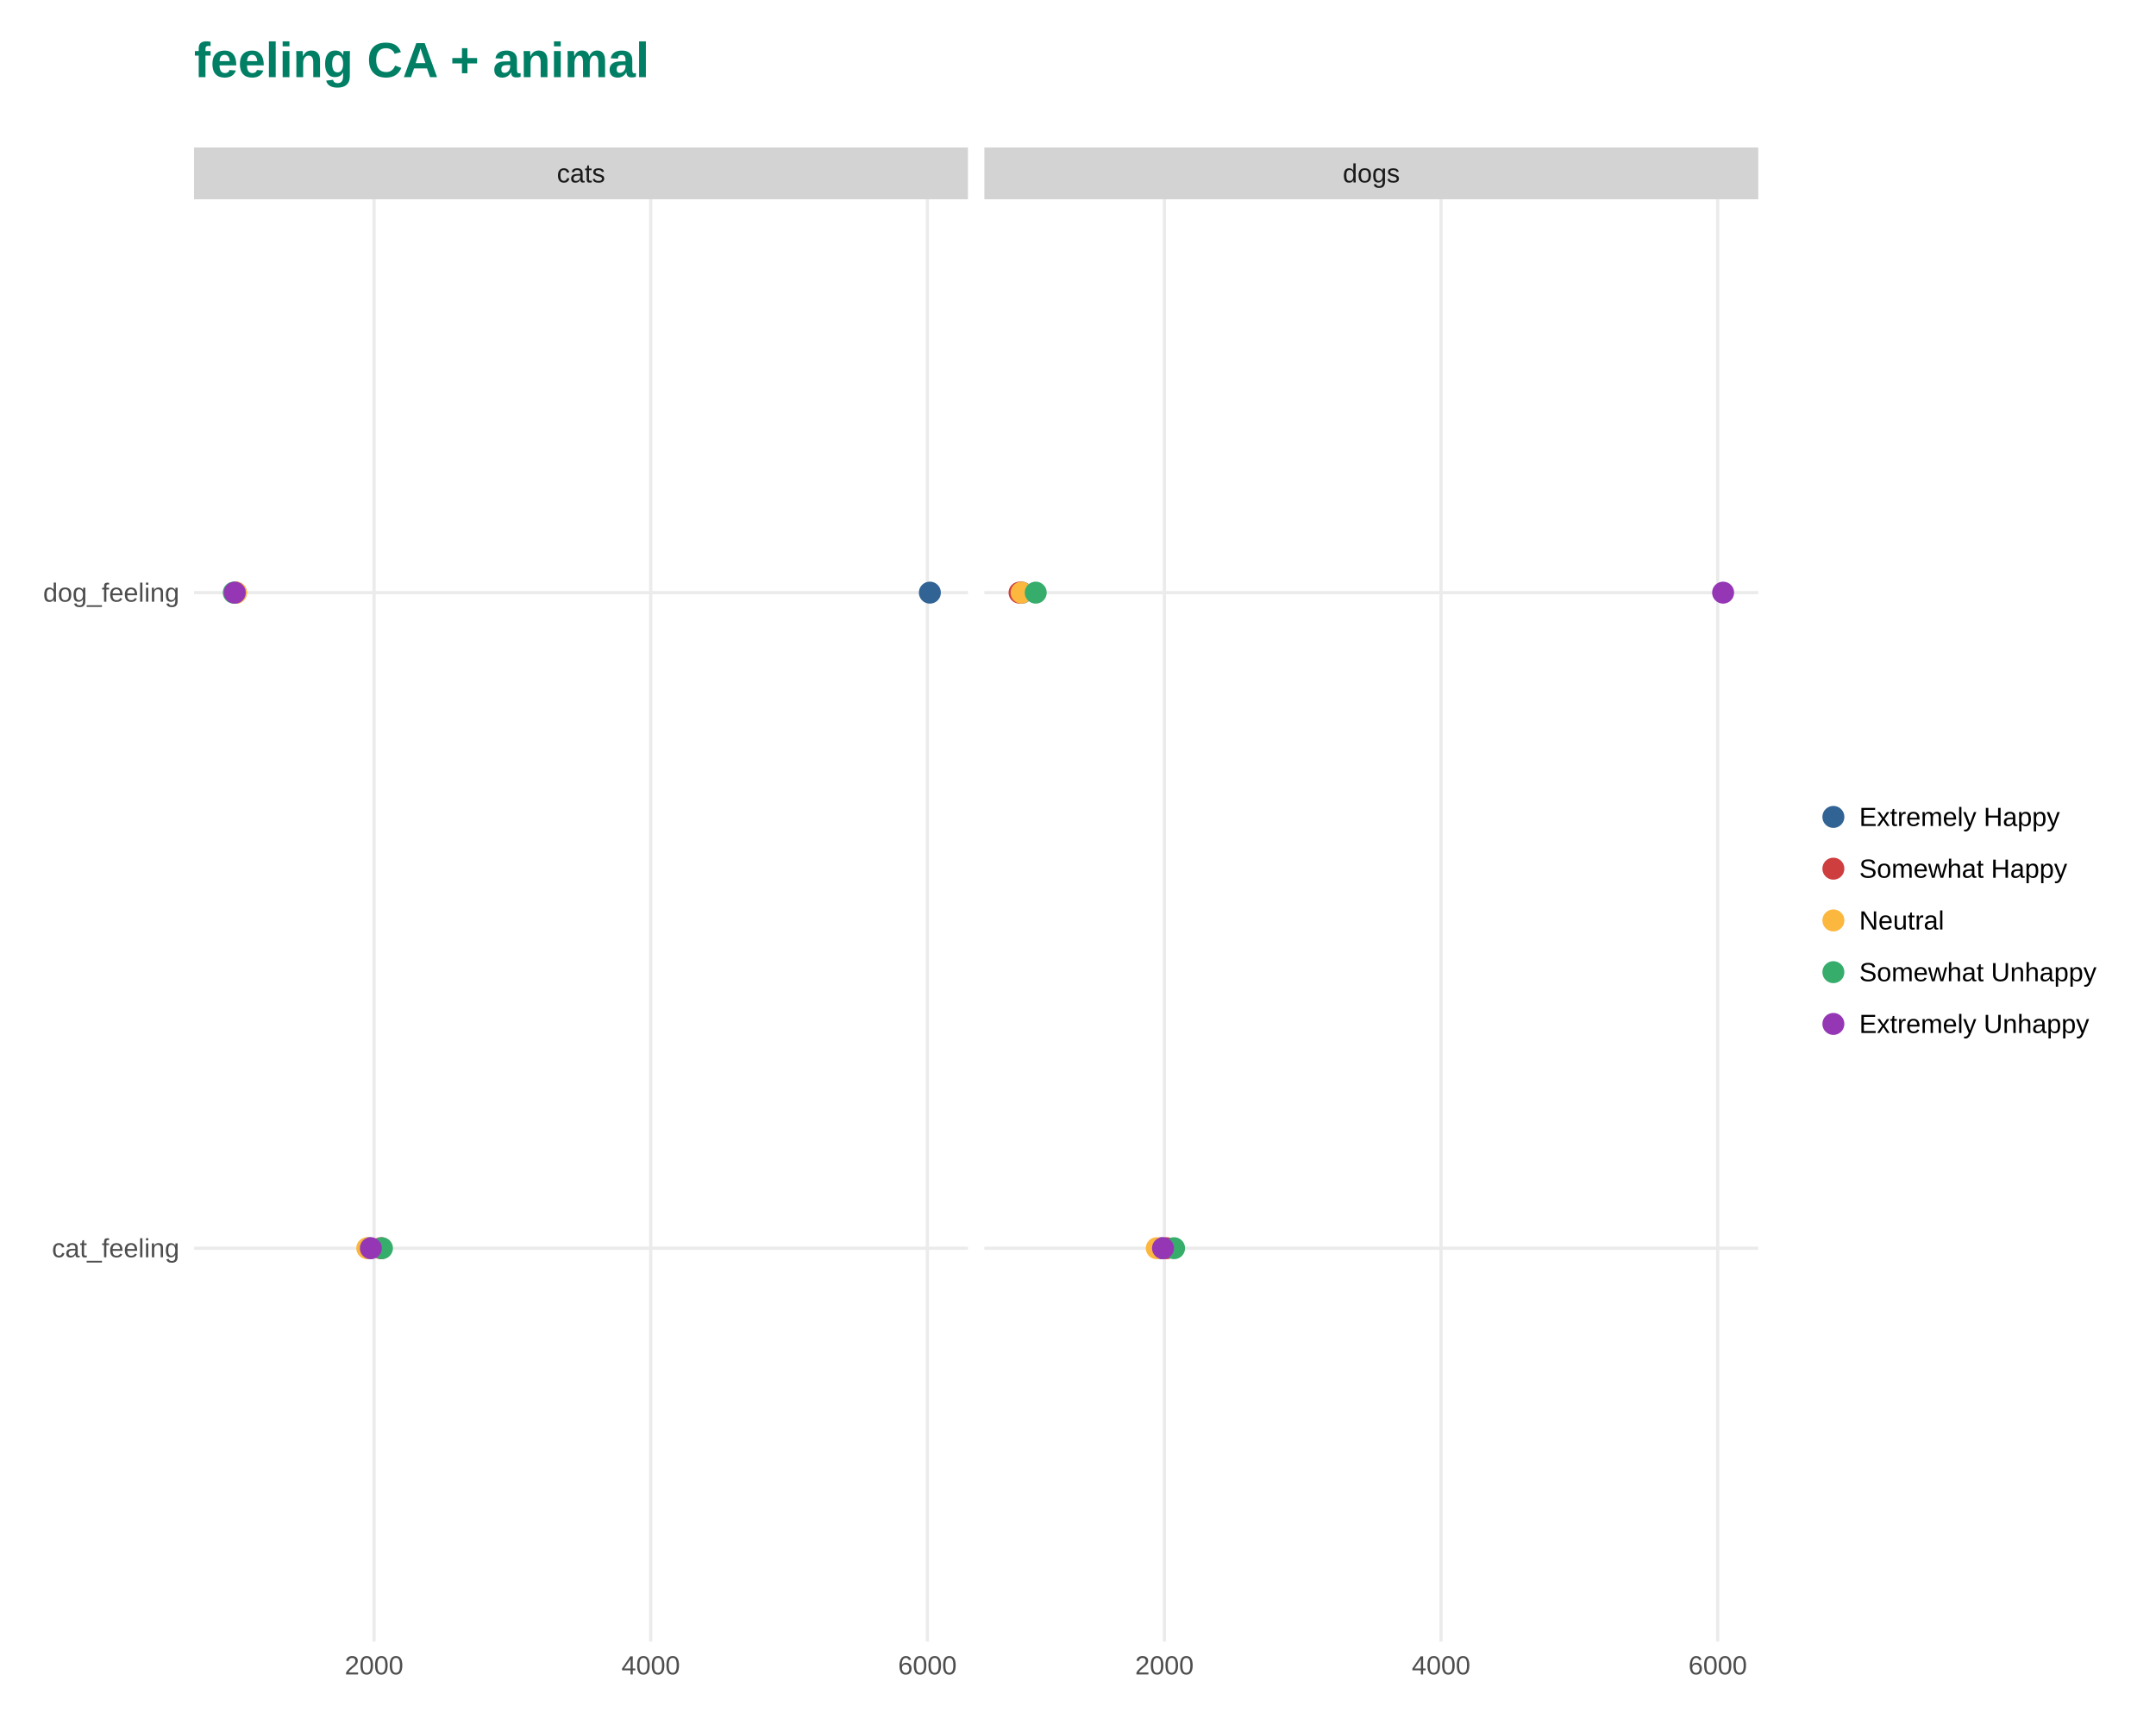
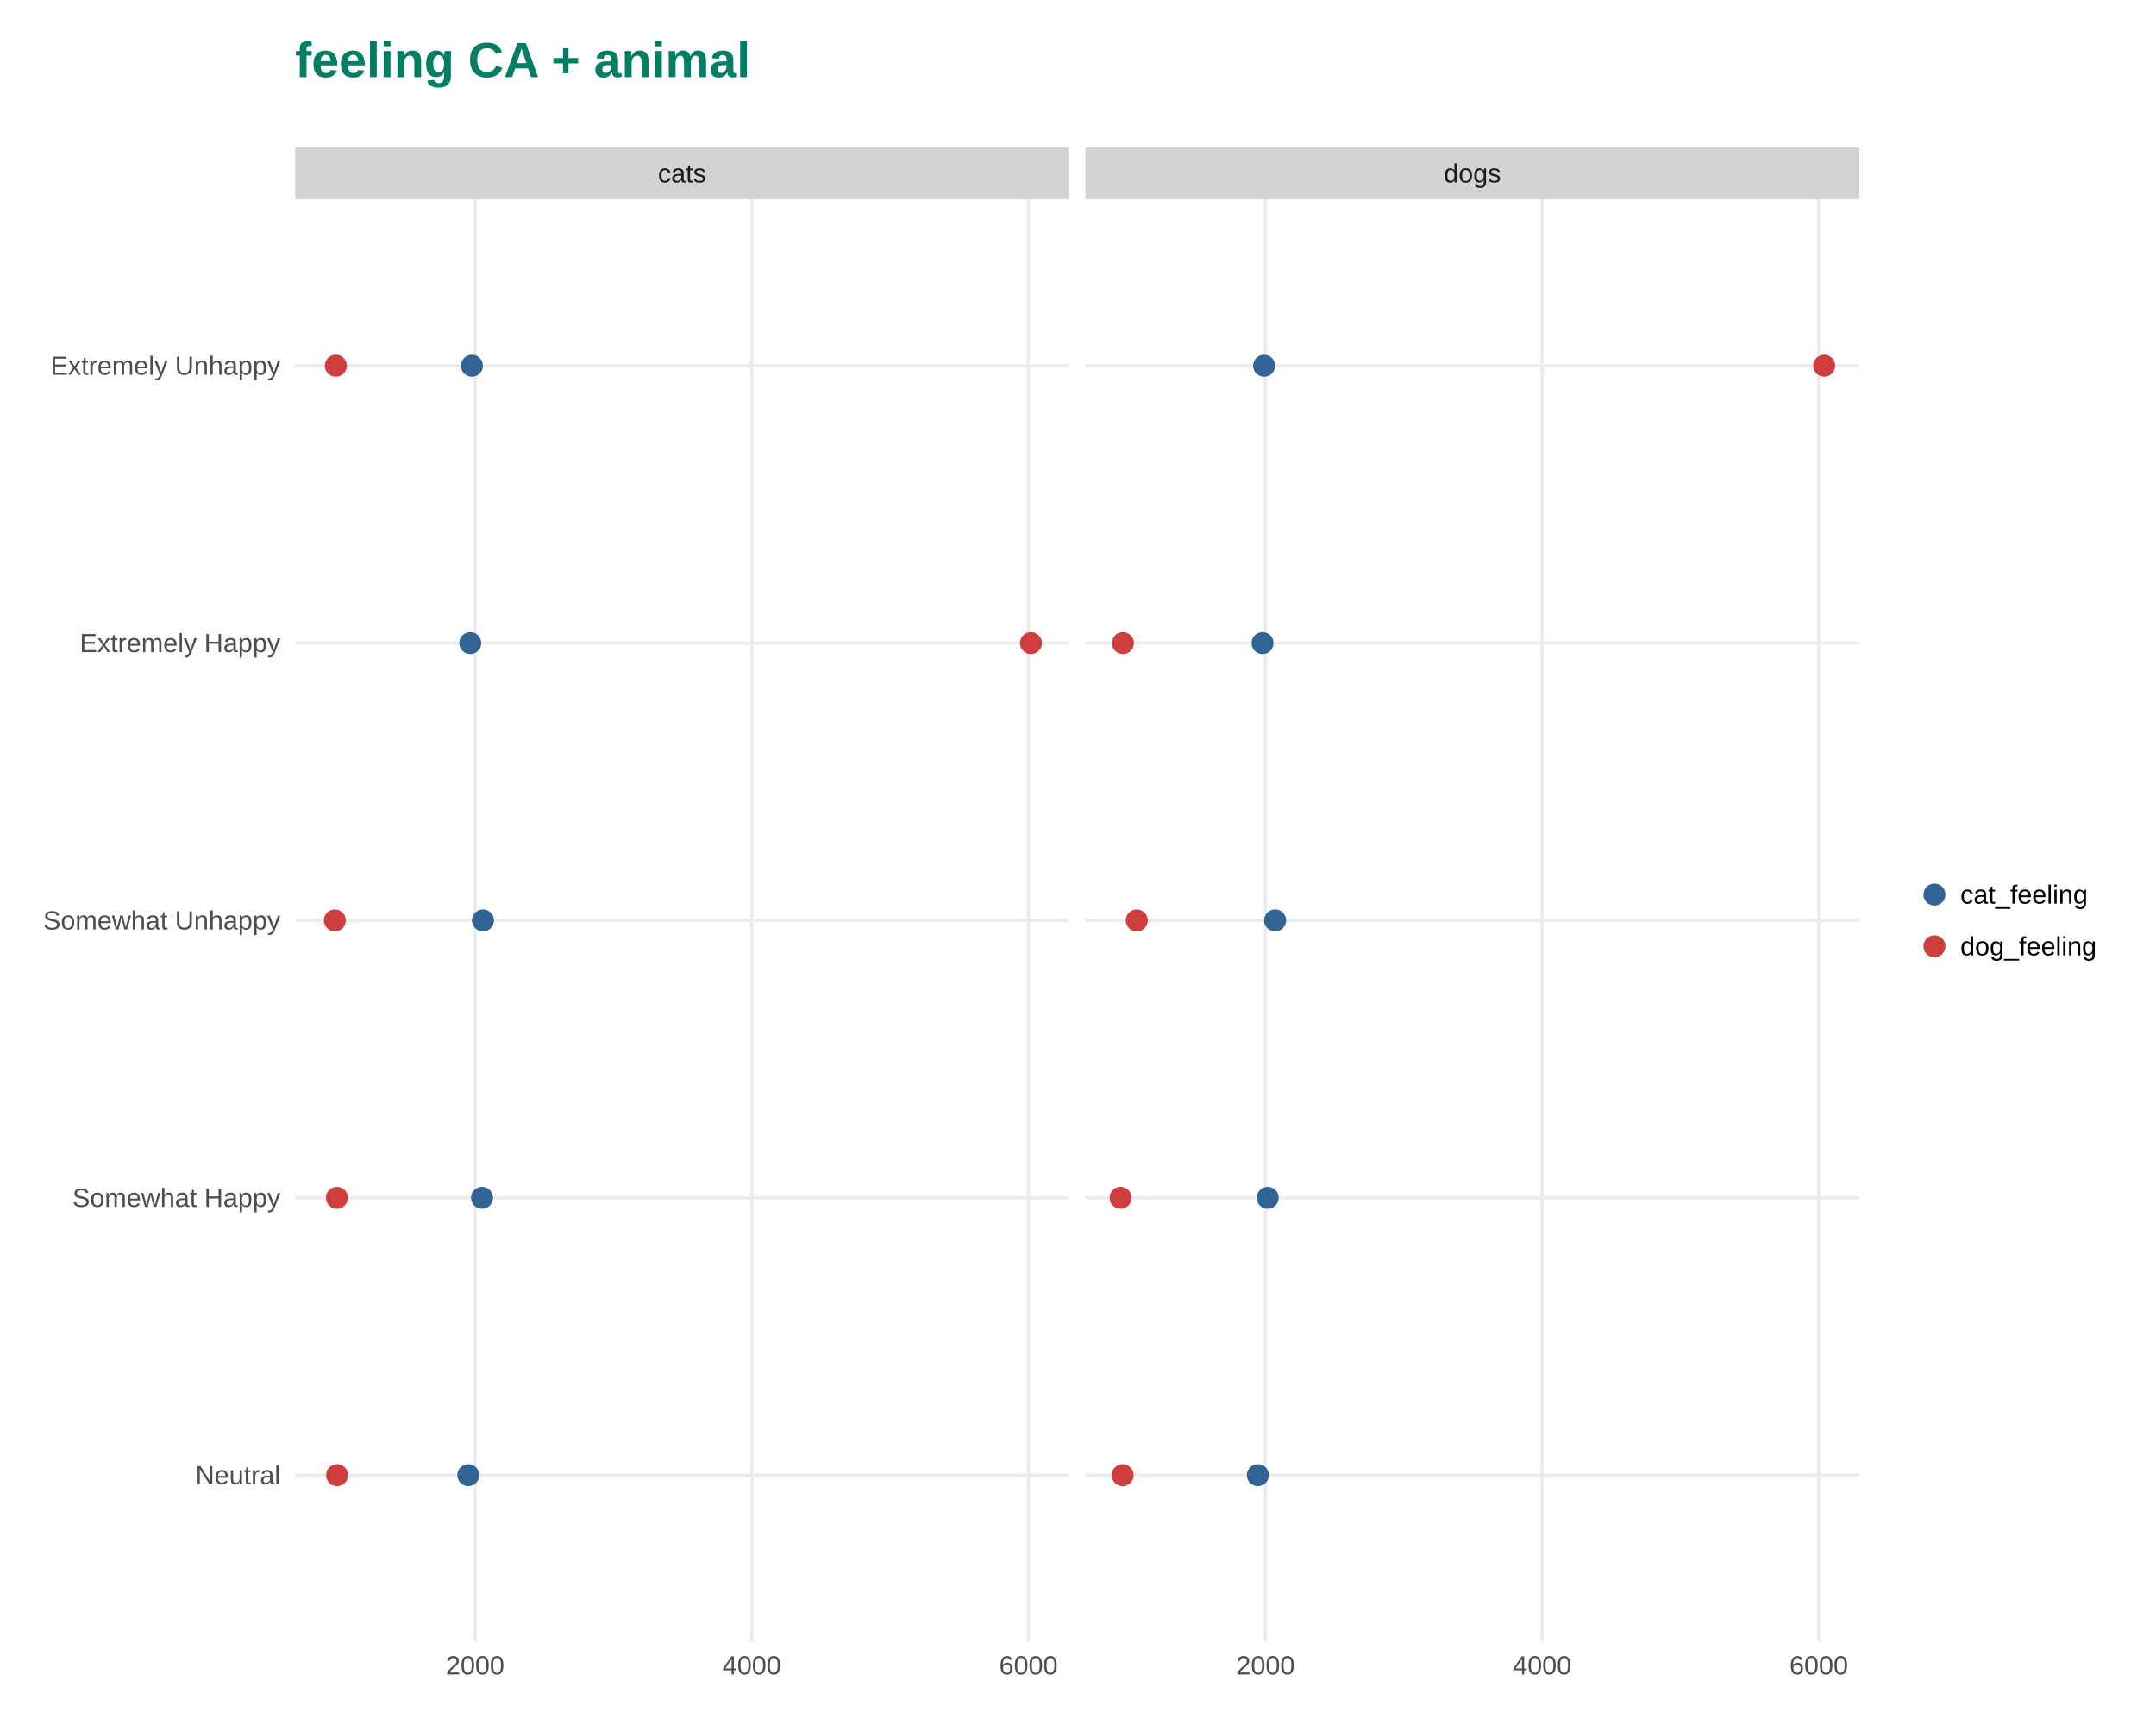
<svg xmlns="http://www.w3.org/2000/svg" viewBox="0 0 720.00 576.00">
  <defs>
    <style type="text/css">
    line, polyline, polygon, path, rect, circle {
      fill: none;
      stroke: #000000;
      stroke-linecap: round;
      stroke-linejoin: round;
      stroke-miterlimit: 10.00;
    }
  </style>
  </defs>
  <rect width="100%" height="100%" style="stroke: none; fill: #FFFFFF;" />
  <defs>
-     <clipPath id="cpNjQuODB8MzIzLjI1fDU0OC4xNHw2Ni41NQ==">
-       <rect x="64.80" y="66.55" width="258.45" height="481.59" />
+     <clipPath id="cpOTguNTV8MzU3LjAwfDU0OC4xNHw2Ni41NQ==">
+       <rect x="98.55" y="66.55" width="258.45" height="481.59" />
    </clipPath>
  </defs>
-   <polyline points="64.80,416.79 323.25,416.79 " style="stroke-width: 1.07; stroke: #EBEBEB; stroke-linecap: butt;" clip-path="url(#cpNjQuODB8MzIzLjI1fDU0OC4xNHw2Ni41NQ==)" />
-   <polyline points="64.80,197.89 323.25,197.89 " style="stroke-width: 1.07; stroke: #EBEBEB; stroke-linecap: butt;" clip-path="url(#cpNjQuODB8MzIzLjI1fDU0OC4xNHw2Ni41NQ==)" />
-   <polyline points="124.92,548.14 124.92,66.55 " style="stroke-width: 1.07; stroke: #EBEBEB; stroke-linecap: butt;" clip-path="url(#cpNjQuODB8MzIzLjI1fDU0OC4xNHw2Ni41NQ==)" />
-   <polyline points="217.31,548.14 217.31,66.55 " style="stroke-width: 1.07; stroke: #EBEBEB; stroke-linecap: butt;" clip-path="url(#cpNjQuODB8MzIzLjI1fDU0OC4xNHw2Ni41NQ==)" />
-   <polyline points="309.70,548.14 309.70,66.55 " style="stroke-width: 1.07; stroke: #EBEBEB; stroke-linecap: butt;" clip-path="url(#cpNjQuODB8MzIzLjI1fDU0OC4xNHw2Ni41NQ==)" />
-   <circle cx="123.30" cy="416.79" r="2.49pt" style="stroke-width: 0.71; stroke: #316395; fill: #316395;" clip-path="url(#cpNjQuODB8MzIzLjI1fDU0OC4xNHw2Ni41NQ==)" />
-   <circle cx="310.53" cy="197.89" r="2.49pt" style="stroke-width: 0.71; stroke: #316395; fill: #316395;" clip-path="url(#cpNjQuODB8MzIzLjI1fDU0OC4xNHw2Ni41NQ==)" />
-   <circle cx="127.23" cy="416.79" r="2.49pt" style="stroke-width: 0.71; stroke: #CF3E3E; fill: #CF3E3E;" clip-path="url(#cpNjQuODB8MzIzLjI1fDU0OC4xNHw2Ni41NQ==)" />
-   <circle cx="78.77" cy="197.89" r="2.49pt" style="stroke-width: 0.71; stroke: #CF3E3E; fill: #CF3E3E;" clip-path="url(#cpNjQuODB8MzIzLjI1fDU0OC4xNHw2Ni41NQ==)" />
-   <circle cx="122.65" cy="416.79" r="2.49pt" style="stroke-width: 0.71; stroke: #FCB73E; fill: #FCB73E;" clip-path="url(#cpNjQuODB8MzIzLjI1fDU0OC4xNHw2Ni41NQ==)" />
-   <circle cx="78.81" cy="197.89" r="2.49pt" style="stroke-width: 0.71; stroke: #FCB73E; fill: #FCB73E;" clip-path="url(#cpNjQuODB8MzIzLjI1fDU0OC4xNHw2Ni41NQ==)" />
-   <circle cx="127.55" cy="416.79" r="2.49pt" style="stroke-width: 0.71; stroke: #37AD6C; fill: #37AD6C;" clip-path="url(#cpNjQuODB8MzIzLjI1fDU0OC4xNHw2Ni41NQ==)" />
-   <circle cx="78.07" cy="197.89" r="2.49pt" style="stroke-width: 0.71; stroke: #37AD6C; fill: #37AD6C;" clip-path="url(#cpNjQuODB8MzIzLjI1fDU0OC4xNHw2Ni41NQ==)" />
-   <circle cx="123.85" cy="416.79" r="2.49pt" style="stroke-width: 0.71; stroke: #9537B5; fill: #9537B5;" clip-path="url(#cpNjQuODB8MzIzLjI1fDU0OC4xNHw2Ni41NQ==)" />
-   <circle cx="78.40" cy="197.89" r="2.49pt" style="stroke-width: 0.71; stroke: #9537B5; fill: #9537B5;" clip-path="url(#cpNjQuODB8MzIzLjI1fDU0OC4xNHw2Ni41NQ==)" />
+   <polyline points="98.55,492.57 357.00,492.57 " style="stroke-width: 1.07; stroke: #EBEBEB; stroke-linecap: butt;" clip-path="url(#cpOTguNTV8MzU3LjAwfDU0OC4xNHw2Ni41NQ==)" />
+   <polyline points="98.55,399.96 357.00,399.96 " style="stroke-width: 1.07; stroke: #EBEBEB; stroke-linecap: butt;" clip-path="url(#cpOTguNTV8MzU3LjAwfDU0OC4xNHw2Ni41NQ==)" />
+   <polyline points="98.55,307.34 357.00,307.34 " style="stroke-width: 1.07; stroke: #EBEBEB; stroke-linecap: butt;" clip-path="url(#cpOTguNTV8MzU3LjAwfDU0OC4xNHw2Ni41NQ==)" />
+   <polyline points="98.55,214.73 357.00,214.73 " style="stroke-width: 1.07; stroke: #EBEBEB; stroke-linecap: butt;" clip-path="url(#cpOTguNTV8MzU3LjAwfDU0OC4xNHw2Ni41NQ==)" />
+   <polyline points="98.55,122.12 357.00,122.12 " style="stroke-width: 1.07; stroke: #EBEBEB; stroke-linecap: butt;" clip-path="url(#cpOTguNTV8MzU3LjAwfDU0OC4xNHw2Ni41NQ==)" />
+   <polyline points="158.67,548.14 158.67,66.55 " style="stroke-width: 1.07; stroke: #EBEBEB; stroke-linecap: butt;" clip-path="url(#cpOTguNTV8MzU3LjAwfDU0OC4xNHw2Ni41NQ==)" />
+   <polyline points="251.06,548.14 251.06,66.55 " style="stroke-width: 1.07; stroke: #EBEBEB; stroke-linecap: butt;" clip-path="url(#cpOTguNTV8MzU3LjAwfDU0OC4xNHw2Ni41NQ==)" />
+   <polyline points="343.45,548.14 343.45,66.55 " style="stroke-width: 1.07; stroke: #EBEBEB; stroke-linecap: butt;" clip-path="url(#cpOTguNTV8MzU3LjAwfDU0OC4xNHw2Ni41NQ==)" />
+   <circle cx="157.05" cy="214.73" r="2.49pt" style="stroke-width: 0.71; stroke: #316395; fill: #316395;" clip-path="url(#cpOTguNTV8MzU3LjAwfDU0OC4xNHw2Ni41NQ==)" />
+   <circle cx="344.28" cy="214.73" r="2.49pt" style="stroke-width: 0.71; stroke: #CF3E3E; fill: #CF3E3E;" clip-path="url(#cpOTguNTV8MzU3LjAwfDU0OC4xNHw2Ni41NQ==)" />
+   <circle cx="160.98" cy="399.96" r="2.49pt" style="stroke-width: 0.71; stroke: #316395; fill: #316395;" clip-path="url(#cpOTguNTV8MzU3LjAwfDU0OC4xNHw2Ni41NQ==)" />
+   <circle cx="112.52" cy="399.96" r="2.49pt" style="stroke-width: 0.71; stroke: #CF3E3E; fill: #CF3E3E;" clip-path="url(#cpOTguNTV8MzU3LjAwfDU0OC4xNHw2Ni41NQ==)" />
+   <circle cx="156.40" cy="492.57" r="2.49pt" style="stroke-width: 0.71; stroke: #316395; fill: #316395;" clip-path="url(#cpOTguNTV8MzU3LjAwfDU0OC4xNHw2Ni41NQ==)" />
+   <circle cx="112.56" cy="492.57" r="2.49pt" style="stroke-width: 0.71; stroke: #CF3E3E; fill: #CF3E3E;" clip-path="url(#cpOTguNTV8MzU3LjAwfDU0OC4xNHw2Ni41NQ==)" />
+   <circle cx="161.30" cy="307.34" r="2.49pt" style="stroke-width: 0.71; stroke: #316395; fill: #316395;" clip-path="url(#cpOTguNTV8MzU3LjAwfDU0OC4xNHw2Ni41NQ==)" />
+   <circle cx="111.82" cy="307.34" r="2.49pt" style="stroke-width: 0.71; stroke: #CF3E3E; fill: #CF3E3E;" clip-path="url(#cpOTguNTV8MzU3LjAwfDU0OC4xNHw2Ni41NQ==)" />
+   <circle cx="157.60" cy="122.12" r="2.49pt" style="stroke-width: 0.71; stroke: #316395; fill: #316395;" clip-path="url(#cpOTguNTV8MzU3LjAwfDU0OC4xNHw2Ni41NQ==)" />
+   <circle cx="112.15" cy="122.12" r="2.49pt" style="stroke-width: 0.71; stroke: #CF3E3E; fill: #CF3E3E;" clip-path="url(#cpOTguNTV8MzU3LjAwfDU0OC4xNHw2Ni41NQ==)" />
  <defs>
    <clipPath id="cpMC4wMHw3MjAuMDB8NTc2LjAwfDAuMDA=">
      <rect x="0.00" y="0.00" width="720.00" height="576.00" />
    </clipPath>
  </defs>
  <defs>
-     <clipPath id="cpMzI4LjczfDU4Ny4xOHw1NDguMTR8NjYuNTU=">
-       <rect x="328.73" y="66.55" width="258.45" height="481.59" />
+     <clipPath id="cpMzYyLjQ4fDYyMC45M3w1NDguMTR8NjYuNTU=">
+       <rect x="362.48" y="66.55" width="258.45" height="481.59" />
    </clipPath>
  </defs>
-   <polyline points="328.73,416.79 587.18,416.79 " style="stroke-width: 1.07; stroke: #EBEBEB; stroke-linecap: butt;" clip-path="url(#cpMzI4LjczfDU4Ny4xOHw1NDguMTR8NjYuNTU=)" />
-   <polyline points="328.73,197.89 587.18,197.89 " style="stroke-width: 1.07; stroke: #EBEBEB; stroke-linecap: butt;" clip-path="url(#cpMzI4LjczfDU4Ny4xOHw1NDguMTR8NjYuNTU=)" />
-   <polyline points="388.85,548.14 388.85,66.55 " style="stroke-width: 1.07; stroke: #EBEBEB; stroke-linecap: butt;" clip-path="url(#cpMzI4LjczfDU4Ny4xOHw1NDguMTR8NjYuNTU=)" />
-   <polyline points="481.24,548.14 481.24,66.55 " style="stroke-width: 1.07; stroke: #EBEBEB; stroke-linecap: butt;" clip-path="url(#cpMzI4LjczfDU4Ny4xOHw1NDguMTR8NjYuNTU=)" />
-   <polyline points="573.63,548.14 573.63,66.55 " style="stroke-width: 1.07; stroke: #EBEBEB; stroke-linecap: butt;" clip-path="url(#cpMzI4LjczfDU4Ny4xOHw1NDguMTR8NjYuNTU=)" />
-   <circle cx="387.88" cy="416.79" r="2.49pt" style="stroke-width: 0.71; stroke: #316395; fill: #316395;" clip-path="url(#cpMzI4LjczfDU4Ny4xOHw1NDguMTR8NjYuNTU=)" />
-   <circle cx="341.26" cy="197.89" r="2.49pt" style="stroke-width: 0.71; stroke: #316395; fill: #316395;" clip-path="url(#cpMzI4LjczfDU4Ny4xOHw1NDguMTR8NjYuNTU=)" />
-   <circle cx="389.59" cy="416.79" r="2.49pt" style="stroke-width: 0.71; stroke: #CF3E3E; fill: #CF3E3E;" clip-path="url(#cpMzI4LjczfDU4Ny4xOHw1NDguMTR8NjYuNTU=)" />
-   <circle cx="340.48" cy="197.89" r="2.49pt" style="stroke-width: 0.71; stroke: #CF3E3E; fill: #CF3E3E;" clip-path="url(#cpMzI4LjczfDU4Ny4xOHw1NDguMTR8NjYuNTU=)" />
-   <circle cx="386.31" cy="416.79" r="2.49pt" style="stroke-width: 0.71; stroke: #FCB73E; fill: #FCB73E;" clip-path="url(#cpMzI4LjczfDU4Ny4xOHw1NDguMTR8NjYuNTU=)" />
-   <circle cx="341.17" cy="197.89" r="2.49pt" style="stroke-width: 0.71; stroke: #FCB73E; fill: #FCB73E;" clip-path="url(#cpMzI4LjczfDU4Ny4xOHw1NDguMTR8NjYuNTU=)" />
-   <circle cx="392.08" cy="416.79" r="2.49pt" style="stroke-width: 0.71; stroke: #37AD6C; fill: #37AD6C;" clip-path="url(#cpMzI4LjczfDU4Ny4xOHw1NDguMTR8NjYuNTU=)" />
-   <circle cx="345.88" cy="197.89" r="2.49pt" style="stroke-width: 0.71; stroke: #37AD6C; fill: #37AD6C;" clip-path="url(#cpMzI4LjczfDU4Ny4xOHw1NDguMTR8NjYuNTU=)" />
-   <circle cx="388.39" cy="416.79" r="2.49pt" style="stroke-width: 0.71; stroke: #9537B5; fill: #9537B5;" clip-path="url(#cpMzI4LjczfDU4Ny4xOHw1NDguMTR8NjYuNTU=)" />
-   <circle cx="575.44" cy="197.89" r="2.49pt" style="stroke-width: 0.71; stroke: #9537B5; fill: #9537B5;" clip-path="url(#cpMzI4LjczfDU4Ny4xOHw1NDguMTR8NjYuNTU=)" />
+   <polyline points="362.48,492.57 620.93,492.57 " style="stroke-width: 1.07; stroke: #EBEBEB; stroke-linecap: butt;" clip-path="url(#cpMzYyLjQ4fDYyMC45M3w1NDguMTR8NjYuNTU=)" />
+   <polyline points="362.48,399.96 620.93,399.96 " style="stroke-width: 1.07; stroke: #EBEBEB; stroke-linecap: butt;" clip-path="url(#cpMzYyLjQ4fDYyMC45M3w1NDguMTR8NjYuNTU=)" />
+   <polyline points="362.48,307.34 620.93,307.34 " style="stroke-width: 1.07; stroke: #EBEBEB; stroke-linecap: butt;" clip-path="url(#cpMzYyLjQ4fDYyMC45M3w1NDguMTR8NjYuNTU=)" />
+   <polyline points="362.48,214.73 620.93,214.73 " style="stroke-width: 1.07; stroke: #EBEBEB; stroke-linecap: butt;" clip-path="url(#cpMzYyLjQ4fDYyMC45M3w1NDguMTR8NjYuNTU=)" />
+   <polyline points="362.48,122.12 620.93,122.12 " style="stroke-width: 1.07; stroke: #EBEBEB; stroke-linecap: butt;" clip-path="url(#cpMzYyLjQ4fDYyMC45M3w1NDguMTR8NjYuNTU=)" />
+   <polyline points="422.60,548.14 422.60,66.55 " style="stroke-width: 1.07; stroke: #EBEBEB; stroke-linecap: butt;" clip-path="url(#cpMzYyLjQ4fDYyMC45M3w1NDguMTR8NjYuNTU=)" />
+   <polyline points="514.99,548.14 514.99,66.55 " style="stroke-width: 1.07; stroke: #EBEBEB; stroke-linecap: butt;" clip-path="url(#cpMzYyLjQ4fDYyMC45M3w1NDguMTR8NjYuNTU=)" />
+   <polyline points="607.38,548.14 607.38,66.55 " style="stroke-width: 1.07; stroke: #EBEBEB; stroke-linecap: butt;" clip-path="url(#cpMzYyLjQ4fDYyMC45M3w1NDguMTR8NjYuNTU=)" />
+   <circle cx="421.63" cy="214.73" r="2.49pt" style="stroke-width: 0.71; stroke: #316395; fill: #316395;" clip-path="url(#cpMzYyLjQ4fDYyMC45M3w1NDguMTR8NjYuNTU=)" />
+   <circle cx="375.01" cy="214.73" r="2.49pt" style="stroke-width: 0.71; stroke: #CF3E3E; fill: #CF3E3E;" clip-path="url(#cpMzYyLjQ4fDYyMC45M3w1NDguMTR8NjYuNTU=)" />
+   <circle cx="423.34" cy="399.96" r="2.49pt" style="stroke-width: 0.71; stroke: #316395; fill: #316395;" clip-path="url(#cpMzYyLjQ4fDYyMC45M3w1NDguMTR8NjYuNTU=)" />
+   <circle cx="374.23" cy="399.96" r="2.49pt" style="stroke-width: 0.71; stroke: #CF3E3E; fill: #CF3E3E;" clip-path="url(#cpMzYyLjQ4fDYyMC45M3w1NDguMTR8NjYuNTU=)" />
+   <circle cx="420.06" cy="492.57" r="2.49pt" style="stroke-width: 0.71; stroke: #316395; fill: #316395;" clip-path="url(#cpMzYyLjQ4fDYyMC45M3w1NDguMTR8NjYuNTU=)" />
+   <circle cx="374.92" cy="492.57" r="2.49pt" style="stroke-width: 0.71; stroke: #CF3E3E; fill: #CF3E3E;" clip-path="url(#cpMzYyLjQ4fDYyMC45M3w1NDguMTR8NjYuNTU=)" />
+   <circle cx="425.83" cy="307.34" r="2.49pt" style="stroke-width: 0.71; stroke: #316395; fill: #316395;" clip-path="url(#cpMzYyLjQ4fDYyMC45M3w1NDguMTR8NjYuNTU=)" />
+   <circle cx="379.63" cy="307.34" r="2.49pt" style="stroke-width: 0.71; stroke: #CF3E3E; fill: #CF3E3E;" clip-path="url(#cpMzYyLjQ4fDYyMC45M3w1NDguMTR8NjYuNTU=)" />
+   <circle cx="422.14" cy="122.12" r="2.49pt" style="stroke-width: 0.71; stroke: #316395; fill: #316395;" clip-path="url(#cpMzYyLjQ4fDYyMC45M3w1NDguMTR8NjYuNTU=)" />
+   <circle cx="609.19" cy="122.12" r="2.49pt" style="stroke-width: 0.71; stroke: #CF3E3E; fill: #CF3E3E;" clip-path="url(#cpMzYyLjQ4fDYyMC45M3w1NDguMTR8NjYuNTU=)" />
  <defs>
    <clipPath id="cpMC4wMHw3MjAuMDB8NTc2LjAwfDAuMDA=">
      <rect x="0.00" y="0.00" width="720.00" height="576.00" />
    </clipPath>
  </defs>
  <defs>
-     <clipPath id="cpNjQuODB8MzIzLjI1fDY2LjU1fDQ5LjI1">
-       <rect x="64.80" y="49.25" width="258.45" height="17.30" />
+     <clipPath id="cpOTguNTV8MzU3LjAwfDY2LjU1fDQ5LjI1">
+       <rect x="98.55" y="49.25" width="258.45" height="17.30" />
    </clipPath>
  </defs>
-   <rect x="64.80" y="49.25" width="258.45" height="17.30" style="stroke-width: 1.07; stroke: none; fill: #D3D3D3;" clip-path="url(#cpNjQuODB8MzIzLjI1fDY2LjU1fDQ5LjI1)" />
-   <g clip-path="url(#cpNjQuODB8MzIzLjI1fDY2LjU1fDQ5LjI1)">
-     <text x="185.96" y="60.92" style="font-size: 8.80px; fill: #1A1A1A; font-family: Liberation Sans;" textLength="16.14px" lengthAdjust="spacingAndGlyphs">cats</text>
+   <rect x="98.55" y="49.25" width="258.45" height="17.30" style="stroke-width: 1.07; stroke: none; fill: #D3D3D3;" clip-path="url(#cpOTguNTV8MzU3LjAwfDY2LjU1fDQ5LjI1)" />
+   <g clip-path="url(#cpOTguNTV8MzU3LjAwfDY2LjU1fDQ5LjI1)">
+     <text x="219.71" y="60.92" style="font-size: 8.80px; fill: #1A1A1A; font-family: Liberation Sans;" textLength="16.14px" lengthAdjust="spacingAndGlyphs">cats</text>
  </g>
  <defs>
    <clipPath id="cpMC4wMHw3MjAuMDB8NTc2LjAwfDAuMDA=">
      <rect x="0.00" y="0.00" width="720.00" height="576.00" />
    </clipPath>
  </defs>
  <defs>
-     <clipPath id="cpMzI4LjczfDU4Ny4xOHw2Ni41NXw0OS4yNQ==">
-       <rect x="328.73" y="49.25" width="258.45" height="17.30" />
+     <clipPath id="cpMzYyLjQ4fDYyMC45M3w2Ni41NXw0OS4yNQ==">
+       <rect x="362.48" y="49.25" width="258.45" height="17.30" />
    </clipPath>
  </defs>
-   <rect x="328.73" y="49.25" width="258.45" height="17.30" style="stroke-width: 1.07; stroke: none; fill: #D3D3D3;" clip-path="url(#cpMzI4LjczfDU4Ny4xOHw2Ni41NXw0OS4yNQ==)" />
-   <g clip-path="url(#cpMzI4LjczfDU4Ny4xOHw2Ni41NXw0OS4yNQ==)">
-     <text x="448.42" y="60.92" style="font-size: 8.80px; fill: #1A1A1A; font-family: Liberation Sans;" textLength="19.08px" lengthAdjust="spacingAndGlyphs">dogs</text>
+   <rect x="362.48" y="49.25" width="258.45" height="17.30" style="stroke-width: 1.07; stroke: none; fill: #D3D3D3;" clip-path="url(#cpMzYyLjQ4fDYyMC45M3w2Ni41NXw0OS4yNQ==)" />
+   <g clip-path="url(#cpMzYyLjQ4fDYyMC45M3w2Ni41NXw0OS4yNQ==)">
+     <text x="482.17" y="60.92" style="font-size: 8.80px; fill: #1A1A1A; font-family: Liberation Sans;" textLength="19.08px" lengthAdjust="spacingAndGlyphs">dogs</text>
  </g>
  <defs>
    <clipPath id="cpMC4wMHw3MjAuMDB8NTc2LjAwfDAuMDA=">
      <rect x="0.00" y="0.00" width="720.00" height="576.00" />
    </clipPath>
  </defs>
  <g clip-path="url(#cpMC4wMHw3MjAuMDB8NTc2LjAwfDAuMDA=)">
-     <text x="115.13" y="559.12" style="font-size: 8.80px; fill: #4D4D4D; font-family: Liberation Sans;" textLength="19.56px" lengthAdjust="spacingAndGlyphs">2000</text>
+     <text x="148.88" y="559.12" style="font-size: 8.80px; fill: #4D4D4D; font-family: Liberation Sans;" textLength="19.56px" lengthAdjust="spacingAndGlyphs">2000</text>
  </g>
  <g clip-path="url(#cpMC4wMHw3MjAuMDB8NTc2LjAwfDAuMDA=)">
-     <text x="207.53" y="559.12" style="font-size: 8.80px; fill: #4D4D4D; font-family: Liberation Sans;" textLength="19.56px" lengthAdjust="spacingAndGlyphs">4000</text>
+     <text x="241.28" y="559.12" style="font-size: 8.80px; fill: #4D4D4D; font-family: Liberation Sans;" textLength="19.56px" lengthAdjust="spacingAndGlyphs">4000</text>
  </g>
  <g clip-path="url(#cpMC4wMHw3MjAuMDB8NTc2LjAwfDAuMDA=)">
-     <text x="299.92" y="559.12" style="font-size: 8.80px; fill: #4D4D4D; font-family: Liberation Sans;" textLength="19.56px" lengthAdjust="spacingAndGlyphs">6000</text>
+     <text x="333.67" y="559.12" style="font-size: 8.80px; fill: #4D4D4D; font-family: Liberation Sans;" textLength="19.56px" lengthAdjust="spacingAndGlyphs">6000</text>
  </g>
  <g clip-path="url(#cpMC4wMHw3MjAuMDB8NTc2LjAwfDAuMDA=)">
-     <text x="379.07" y="559.12" style="font-size: 8.80px; fill: #4D4D4D; font-family: Liberation Sans;" textLength="19.56px" lengthAdjust="spacingAndGlyphs">2000</text>
+     <text x="412.82" y="559.12" style="font-size: 8.80px; fill: #4D4D4D; font-family: Liberation Sans;" textLength="19.56px" lengthAdjust="spacingAndGlyphs">2000</text>
  </g>
  <g clip-path="url(#cpMC4wMHw3MjAuMDB8NTc2LjAwfDAuMDA=)">
-     <text x="471.46" y="559.12" style="font-size: 8.80px; fill: #4D4D4D; font-family: Liberation Sans;" textLength="19.56px" lengthAdjust="spacingAndGlyphs">4000</text>
+     <text x="505.21" y="559.12" style="font-size: 8.80px; fill: #4D4D4D; font-family: Liberation Sans;" textLength="19.56px" lengthAdjust="spacingAndGlyphs">4000</text>
  </g>
  <g clip-path="url(#cpMC4wMHw3MjAuMDB8NTc2LjAwfDAuMDA=)">
-     <text x="563.85" y="559.12" style="font-size: 8.80px; fill: #4D4D4D; font-family: Liberation Sans;" textLength="19.56px" lengthAdjust="spacingAndGlyphs">6000</text>
+     <text x="597.60" y="559.12" style="font-size: 8.80px; fill: #4D4D4D; font-family: Liberation Sans;" textLength="19.56px" lengthAdjust="spacingAndGlyphs">6000</text>
  </g>
  <g clip-path="url(#cpMC4wMHw3MjAuMDB8NTc2LjAwfDAuMDA=)">
-     <text x="17.34" y="419.82" style="font-size: 8.80px; fill: #4D4D4D; font-family: Liberation Sans;" textLength="42.53px" lengthAdjust="spacingAndGlyphs">cat_feeling</text>
+     <text x="65.27" y="495.59" style="font-size: 8.80px; fill: #4D4D4D; font-family: Liberation Sans;" textLength="28.34px" lengthAdjust="spacingAndGlyphs">Neutral</text>
  </g>
  <g clip-path="url(#cpMC4wMHw3MjAuMDB8NTc2LjAwfDAuMDA=)">
-     <text x="14.40" y="200.91" style="font-size: 8.80px; fill: #4D4D4D; font-family: Liberation Sans;" textLength="45.47px" lengthAdjust="spacingAndGlyphs">dog_feeling</text>
-   </g>
-   <circle cx="612.26" cy="272.78" r="2.49pt" style="stroke-width: 0.71; stroke: #316395; fill: #316395;" clip-path="url(#cpMC4wMHw3MjAuMDB8NTc2LjAwfDAuMDA=)" />
-   <circle cx="612.26" cy="290.06" r="2.49pt" style="stroke-width: 0.71; stroke: #CF3E3E; fill: #CF3E3E;" clip-path="url(#cpMC4wMHw3MjAuMDB8NTc2LjAwfDAuMDA=)" />
-   <circle cx="612.26" cy="307.34" r="2.49pt" style="stroke-width: 0.71; stroke: #FCB73E; fill: #FCB73E;" clip-path="url(#cpMC4wMHw3MjAuMDB8NTc2LjAwfDAuMDA=)" />
-   <circle cx="612.26" cy="324.62" r="2.49pt" style="stroke-width: 0.71; stroke: #37AD6C; fill: #37AD6C;" clip-path="url(#cpMC4wMHw3MjAuMDB8NTc2LjAwfDAuMDA=)" />
-   <circle cx="612.26" cy="341.90" r="2.49pt" style="stroke-width: 0.71; stroke: #9537B5; fill: #9537B5;" clip-path="url(#cpMC4wMHw3MjAuMDB8NTc2LjAwfDAuMDA=)" />
-   <g clip-path="url(#cpMC4wMHw3MjAuMDB8NTc2LjAwfDAuMDA=)">
-     <text x="620.90" y="275.81" style="font-size: 8.80px; font-family: Liberation Sans;" textLength="66.98px" lengthAdjust="spacingAndGlyphs">Extremely Happy</text>
+     <text x="24.18" y="402.98" style="font-size: 8.80px; fill: #4D4D4D; font-family: Liberation Sans;" textLength="69.44px" lengthAdjust="spacingAndGlyphs">Somewhat Happy</text>
  </g>
  <g clip-path="url(#cpMC4wMHw3MjAuMDB8NTc2LjAwfDAuMDA=)">
-     <text x="620.90" y="293.09" style="font-size: 8.80px; font-family: Liberation Sans;" textLength="69.44px" lengthAdjust="spacingAndGlyphs">Somewhat Happy</text>
+     <text x="14.40" y="310.37" style="font-size: 8.80px; fill: #4D4D4D; font-family: Liberation Sans;" textLength="79.22px" lengthAdjust="spacingAndGlyphs">Somewhat Unhappy</text>
  </g>
  <g clip-path="url(#cpMC4wMHw3MjAuMDB8NTc2LjAwfDAuMDA=)">
-     <text x="620.90" y="310.37" style="font-size: 8.80px; font-family: Liberation Sans;" textLength="28.34px" lengthAdjust="spacingAndGlyphs">Neutral</text>
+     <text x="26.63" y="217.75" style="font-size: 8.80px; fill: #4D4D4D; font-family: Liberation Sans;" textLength="66.98px" lengthAdjust="spacingAndGlyphs">Extremely Happy</text>
  </g>
  <g clip-path="url(#cpMC4wMHw3MjAuMDB8NTc2LjAwfDAuMDA=)">
-     <text x="620.90" y="327.65" style="font-size: 8.80px; font-family: Liberation Sans;" textLength="79.22px" lengthAdjust="spacingAndGlyphs">Somewhat Unhappy</text>
+     <text x="16.85" y="125.14" style="font-size: 8.80px; fill: #4D4D4D; font-family: Liberation Sans;" textLength="76.77px" lengthAdjust="spacingAndGlyphs">Extremely Unhappy</text>
+   </g>
+   <circle cx="646.01" cy="298.70" r="2.49pt" style="stroke-width: 0.71; stroke: #316395; fill: #316395;" clip-path="url(#cpMC4wMHw3MjAuMDB8NTc2LjAwfDAuMDA=)" />
+   <circle cx="646.01" cy="315.98" r="2.49pt" style="stroke-width: 0.71; stroke: #CF3E3E; fill: #CF3E3E;" clip-path="url(#cpMC4wMHw3MjAuMDB8NTc2LjAwfDAuMDA=)" />
+   <g clip-path="url(#cpMC4wMHw3MjAuMDB8NTc2LjAwfDAuMDA=)">
+     <text x="654.65" y="301.73" style="font-size: 8.80px; font-family: Liberation Sans;" textLength="42.53px" lengthAdjust="spacingAndGlyphs">cat_feeling</text>
  </g>
  <g clip-path="url(#cpMC4wMHw3MjAuMDB8NTc2LjAwfDAuMDA=)">
-     <text x="620.90" y="344.93" style="font-size: 8.80px; font-family: Liberation Sans;" textLength="76.77px" lengthAdjust="spacingAndGlyphs">Extremely Unhappy</text>
+     <text x="654.65" y="319.01" style="font-size: 8.80px; font-family: Liberation Sans;" textLength="45.47px" lengthAdjust="spacingAndGlyphs">dog_feeling</text>
  </g>
  <g clip-path="url(#cpMC4wMHw3MjAuMDB8NTc2LjAwfDAuMDA=)">
-     <text x="64.80" y="25.76" style="font-size: 16.50px; font-weight: bold; fill: #007F65; font-family: Liberation Sans;" textLength="152.02px" lengthAdjust="spacingAndGlyphs">feeling CA + animal</text>
+     <text x="98.55" y="25.76" style="font-size: 16.50px; font-weight: bold; fill: #007F65; font-family: Liberation Sans;" textLength="152.02px" lengthAdjust="spacingAndGlyphs">feeling CA + animal</text>
  </g>
</svg>
